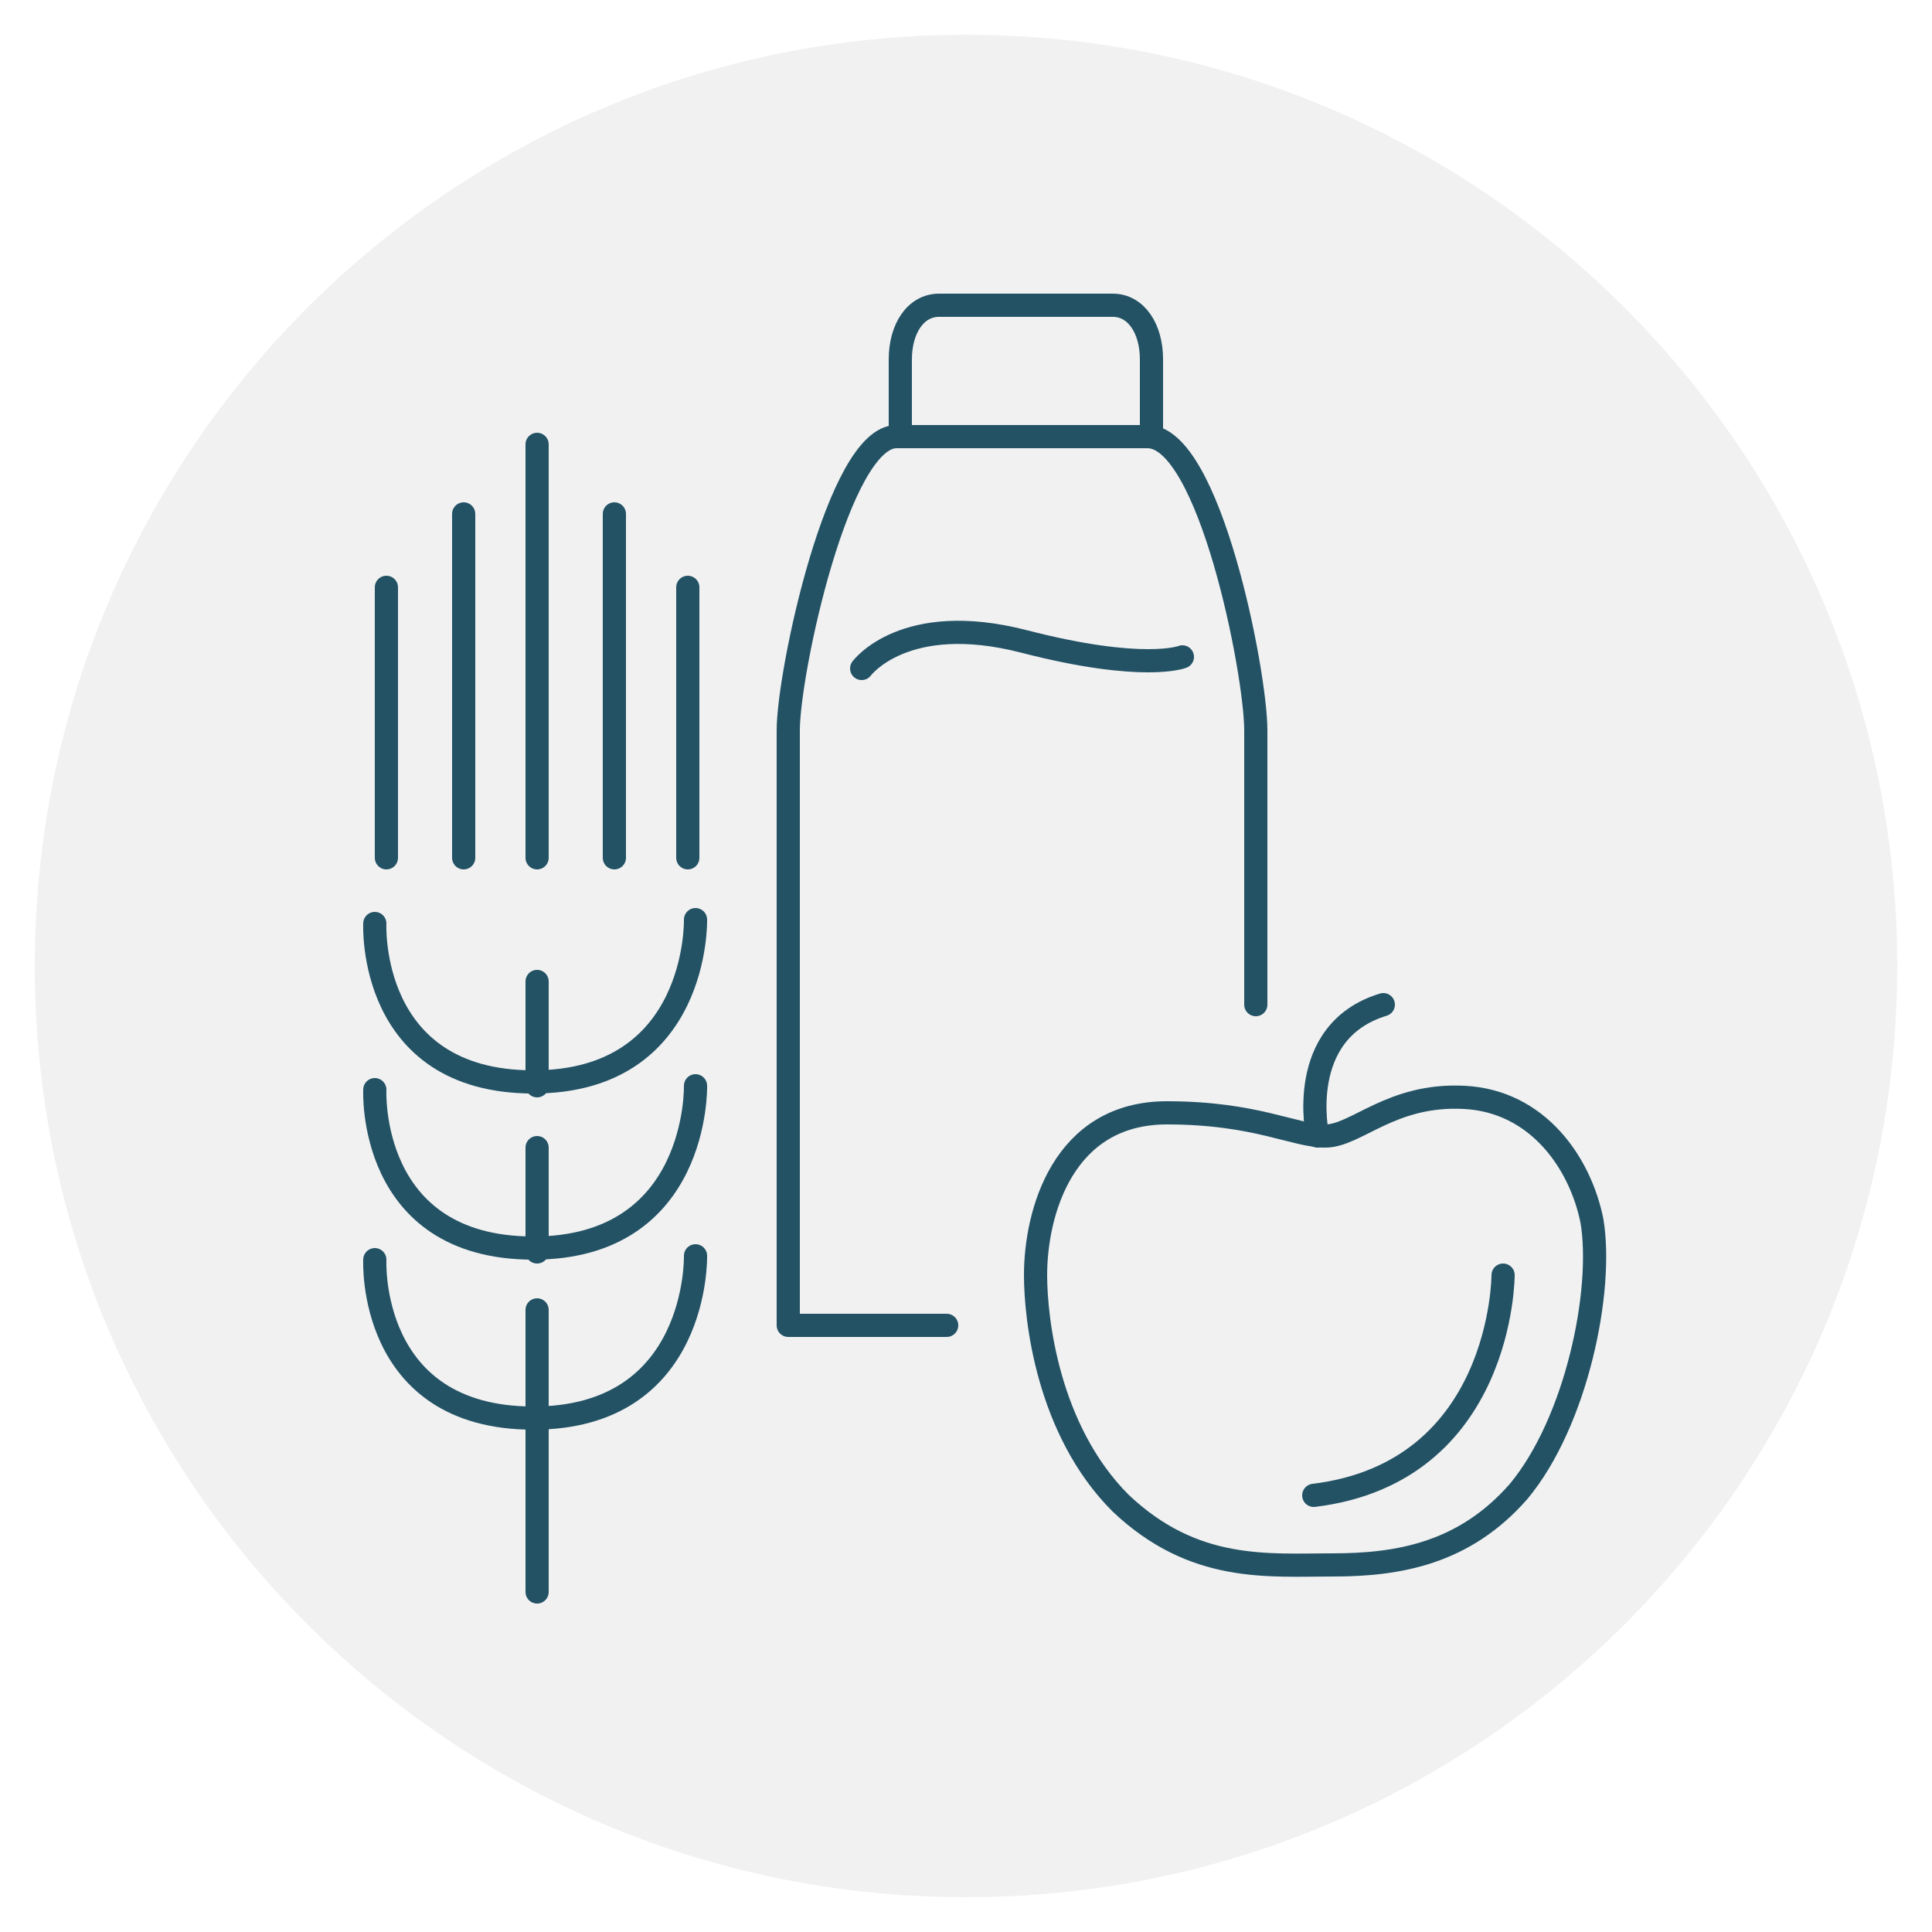
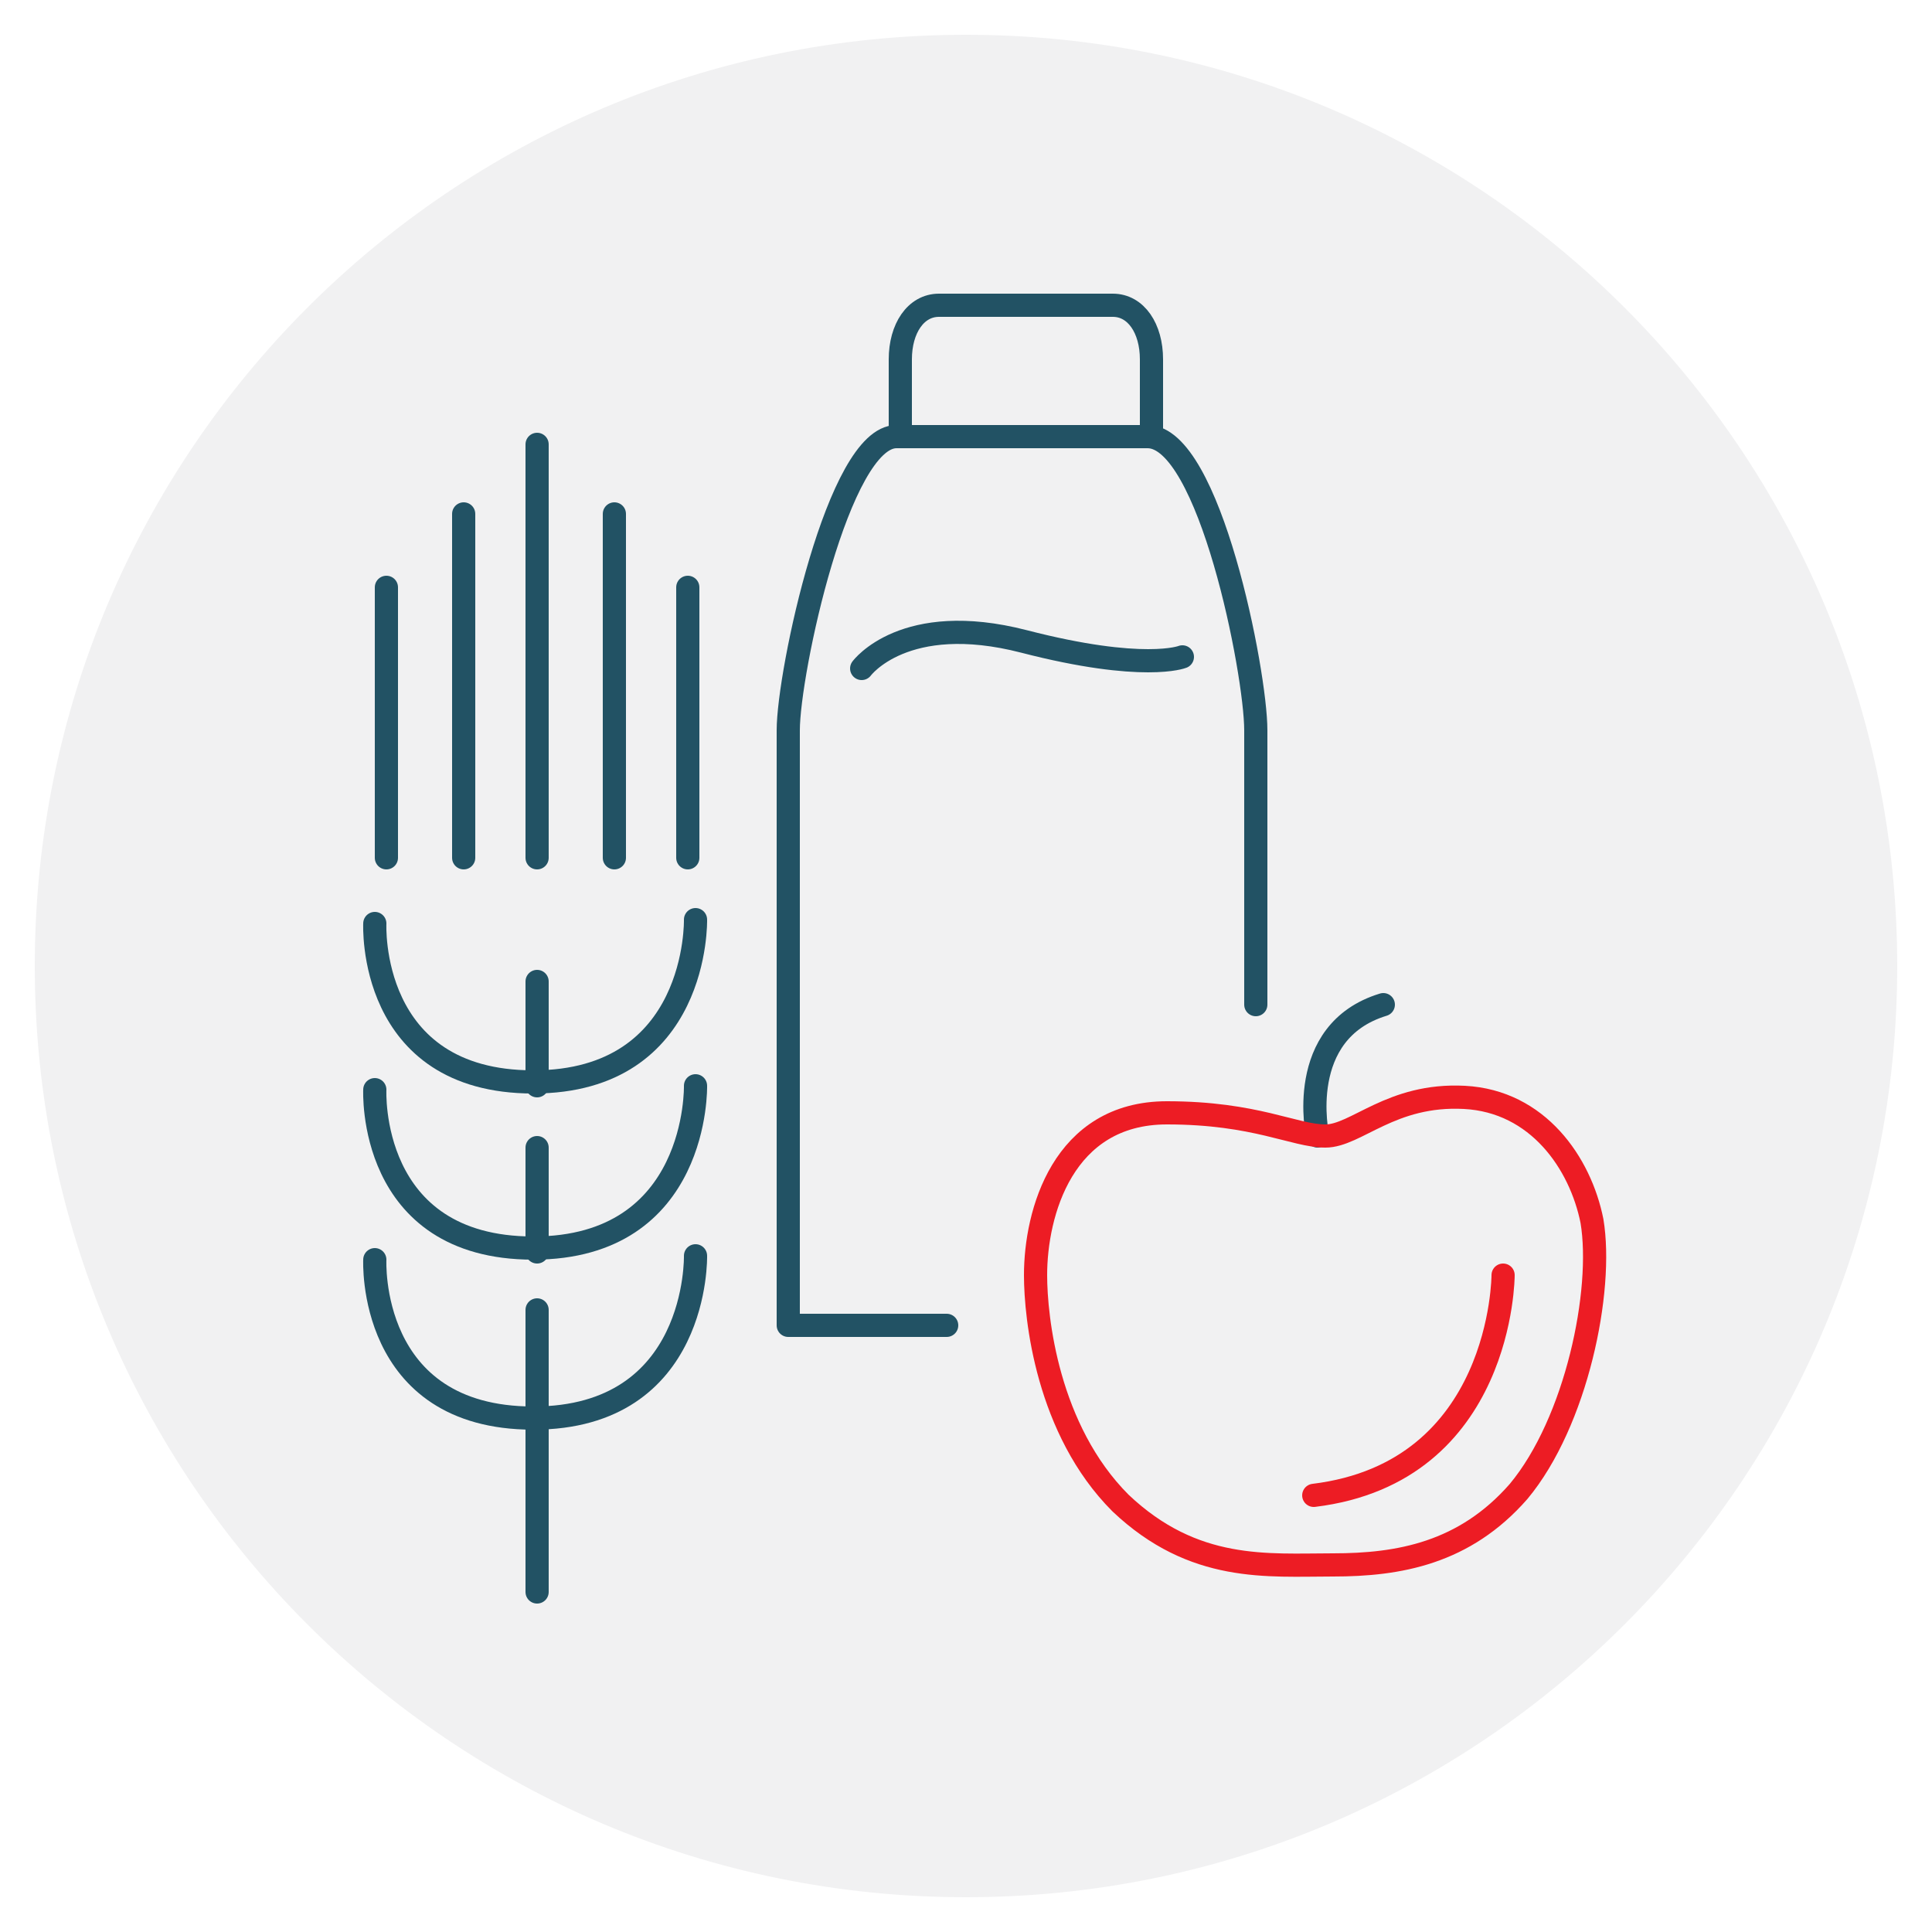
<svg xmlns="http://www.w3.org/2000/svg" version="1.1" id="Layer_1" x="0px" y="0px" viewBox="0 0 50 50" style="enable-background:new 0 0 50 50;" xml:space="preserve">
  <style type="text/css">
	.st0{fill:#F1F1F2;}
	.st1{fill:none;stroke:#225264;stroke-width:0.6;stroke-linecap:round;stroke-linejoin:round;stroke-miterlimit:10;}
+ 	.st2{fill:none;stroke:#ED1C24;stroke-width:0.6;stroke-linecap:round;stroke-linejoin:round;stroke-miterlimit:10;}
</style>
  <circle class="st0" cx="25" cy="25" r="24.1" />
  <g>
    <path class="st1" d="M32.5,26v-7.1c0-1.5-1.2-7.6-2.8-7.6h-6.5c-1.5,0-2.8,6.1-2.8,7.6v15.4h4.1" />
    <path class="st1" d="M29.8,11.3v-2c0-0.8-0.4-1.4-1-1.4h-4.5c-0.6,0-1,0.6-1,1.4v2" />
-     <path class="st1" d="M22.3,17.3c0,0,1.1-1.5,4.2-0.7c3.1,0.8,4.1,0.4,4.1,0.4" />
+     <path class="st1" d="M22.3,17.3c0,0,1.1-1.5,4.2-0.7s4.1,0.4,4.1,0.4" />
    <g>
-       <path class="st1" d="M34.5,40.5c-1.7,0-3.6,0.2-5.5-1.6c-1.9-1.9-2.2-4.8-2.2-5.9c0-1.6,0.7-4.2,3.4-4.2c2.3,0,3.3,0.6,4.1,0.6    c0.8,0,1.7-1.1,3.6-1c1.9,0.1,3,1.7,3.3,3.2c0.3,1.8-0.4,5.2-1.9,7C37.9,40.2,36.2,40.5,34.5,40.5z" />
      <path class="st1" d="M34.1,29.4c0,0-0.6-2.7,1.7-3.4" />
-       <path class="st1" d="M38.9,33c0,0,0,5.1-4.9,5.7" />
+       <path class="st2" d="M38.9,33c0,0,0,5.1-4.9,5.7" />
+       <path class="st2" d="M34.5,40.5c-1.7,0-3.6,0.2-5.5-1.6c-1.9-1.9-2.2-4.8-2.2-5.9c0-1.6,0.7-4.2,3.4-4.2c2.3,0,3.3,0.6,4.1,0.6    s1.7-1.1,3.6-1c1.9,0.1,3,1.7,3.3,3.2c0.3,1.8-0.4,5.2-1.9,7C37.9,40.2,36.2,40.5,34.5,40.5z" />
    </g>
    <path class="st1" d="M9.7,32.6c0,0-0.2,4.1,4.1,4.1s4.2-4.2,4.2-4.2" />
    <path class="st1" d="M9.7,28.2c0,0-0.2,4.1,4.1,4.1s4.2-4.2,4.2-4.2" />
    <path class="st1" d="M9.7,23.9c0,0-0.2,4.1,4.1,4.1s4.2-4.2,4.2-4.2" />
    <line class="st1" x1="13.9" y1="33.9" x2="13.9" y2="41.2" />
    <line class="st1" x1="13.9" y1="29.7" x2="13.9" y2="32.4" />
    <line class="st1" x1="13.9" y1="25.4" x2="13.9" y2="28.1" />
    <line class="st1" x1="10" y1="22.2" x2="10" y2="15.2" />
    <line class="st1" x1="17.8" y1="22.2" x2="17.8" y2="15.2" />
    <line class="st1" x1="15.9" y1="22.2" x2="15.9" y2="13.3" />
    <line class="st1" x1="12" y1="22.2" x2="12" y2="13.3" />
    <line class="st1" x1="13.9" y1="22.2" x2="13.9" y2="11.5" />
  </g>
</svg>
